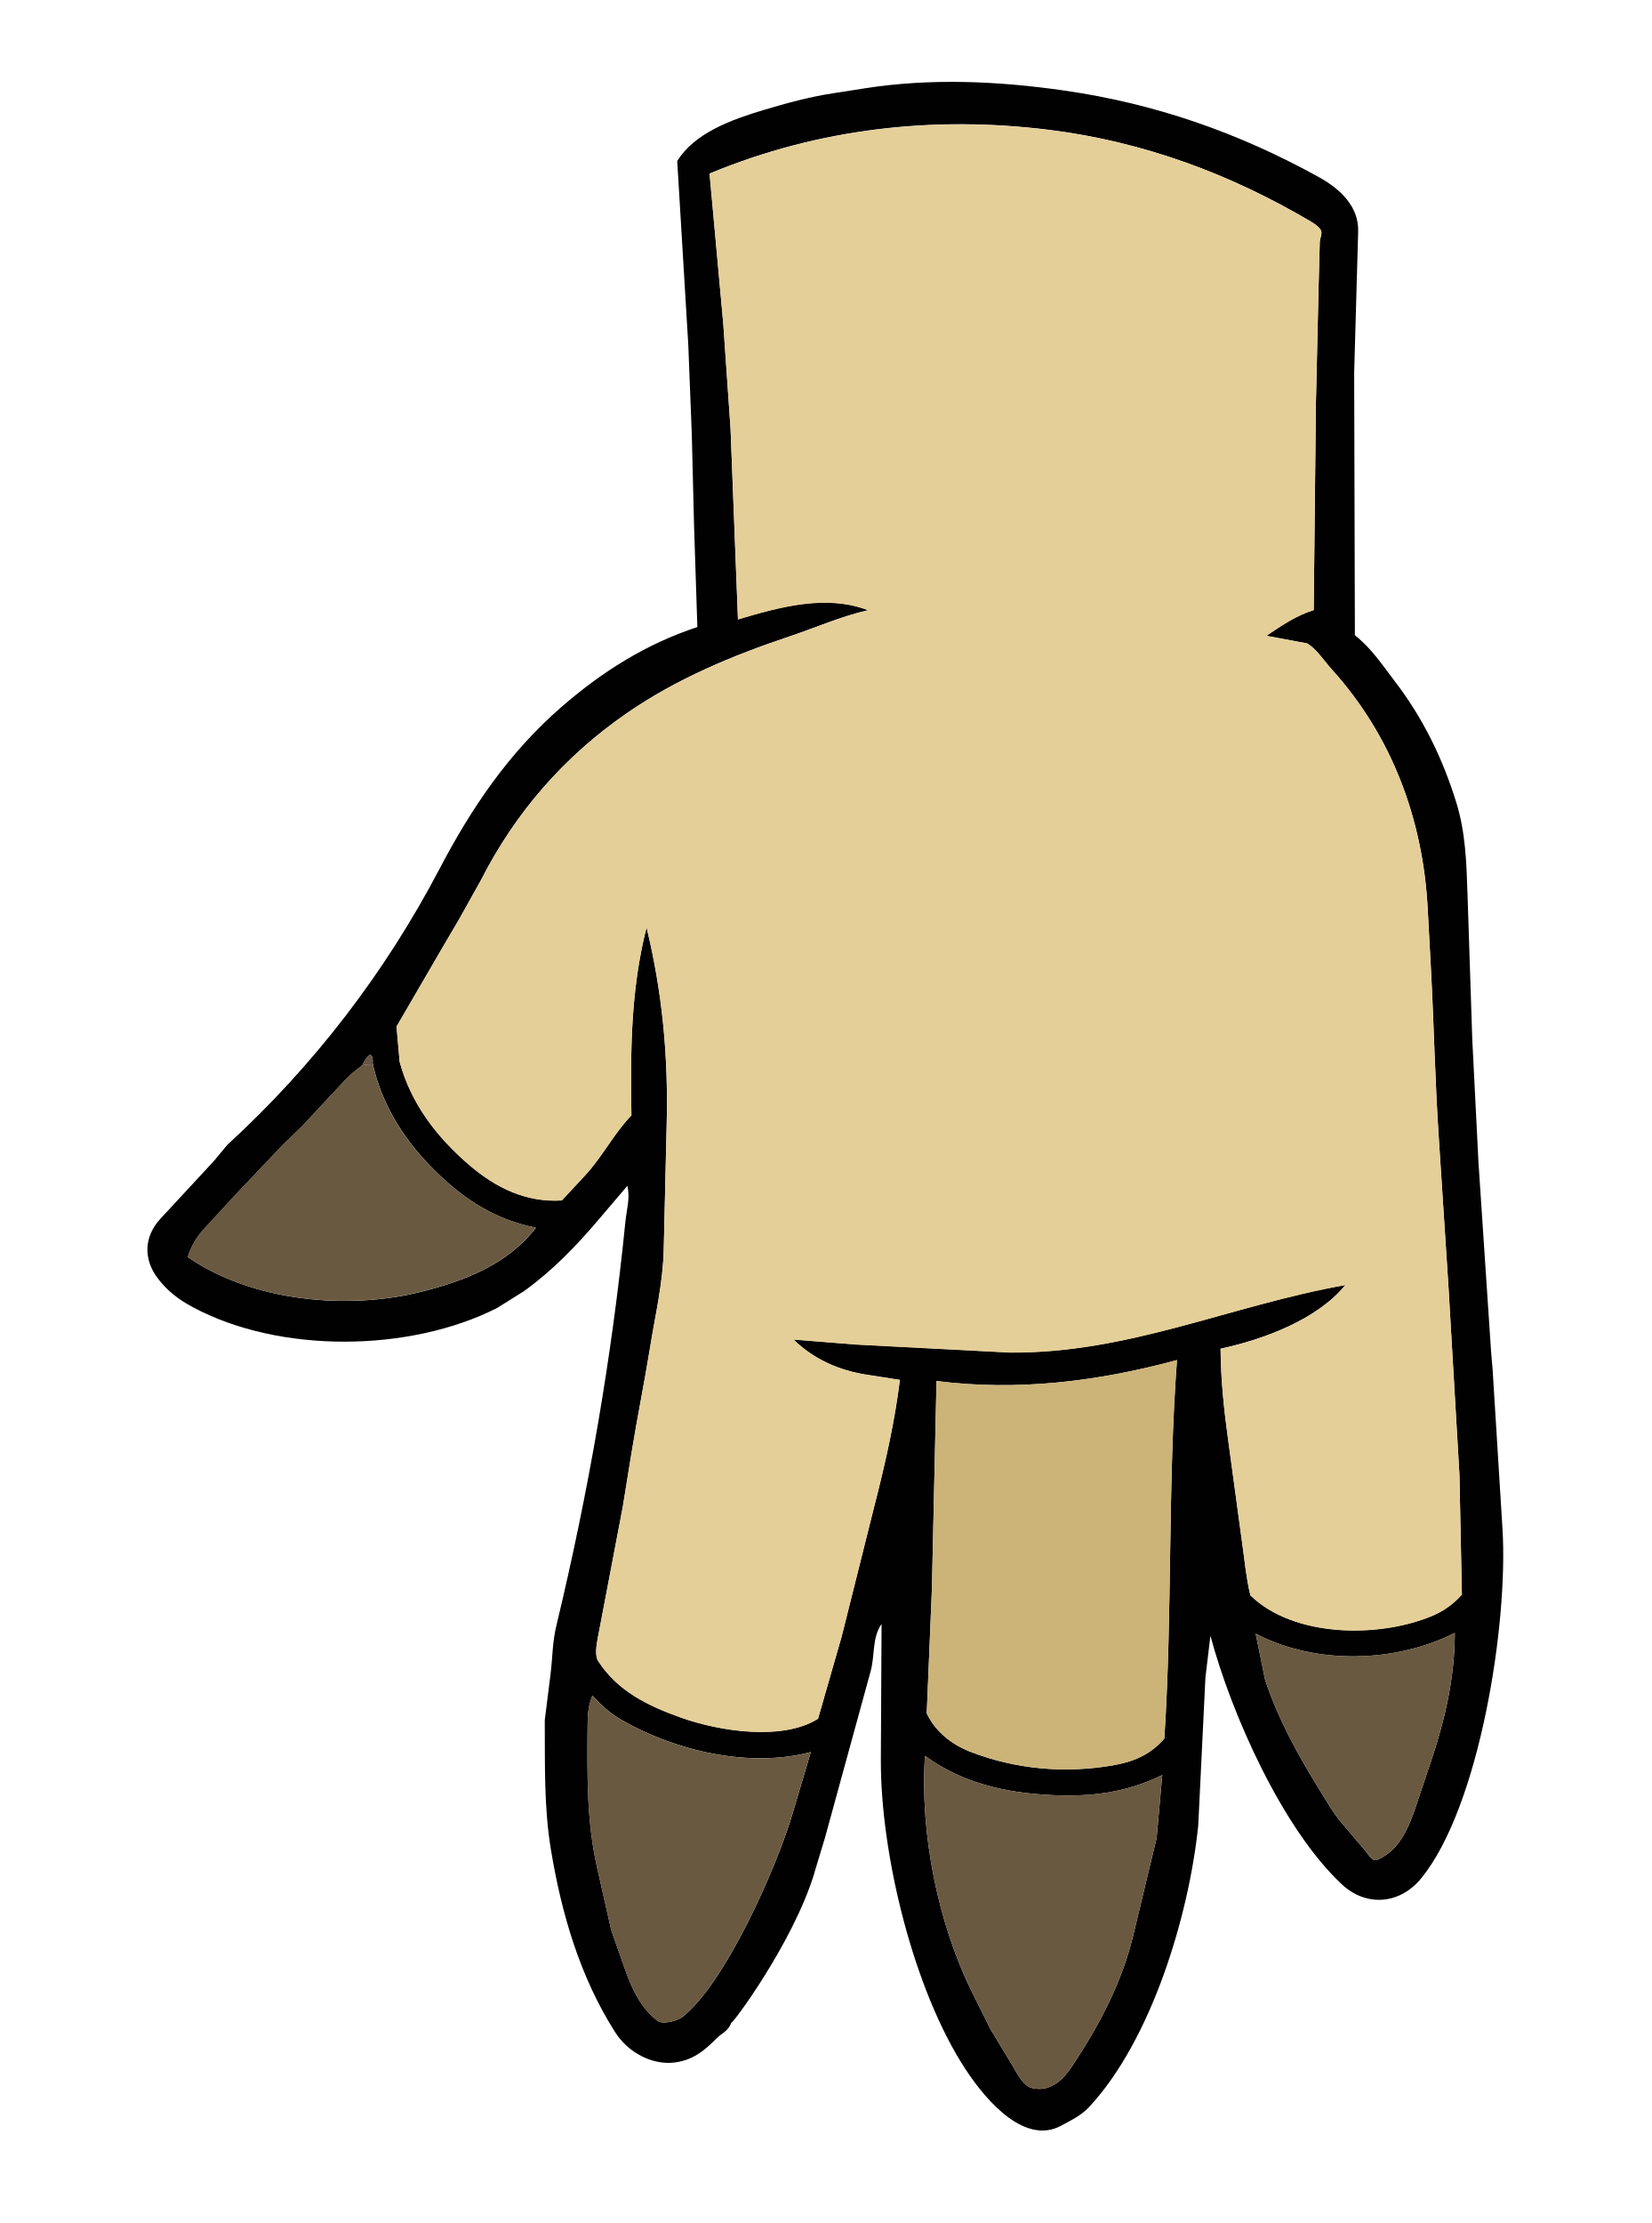
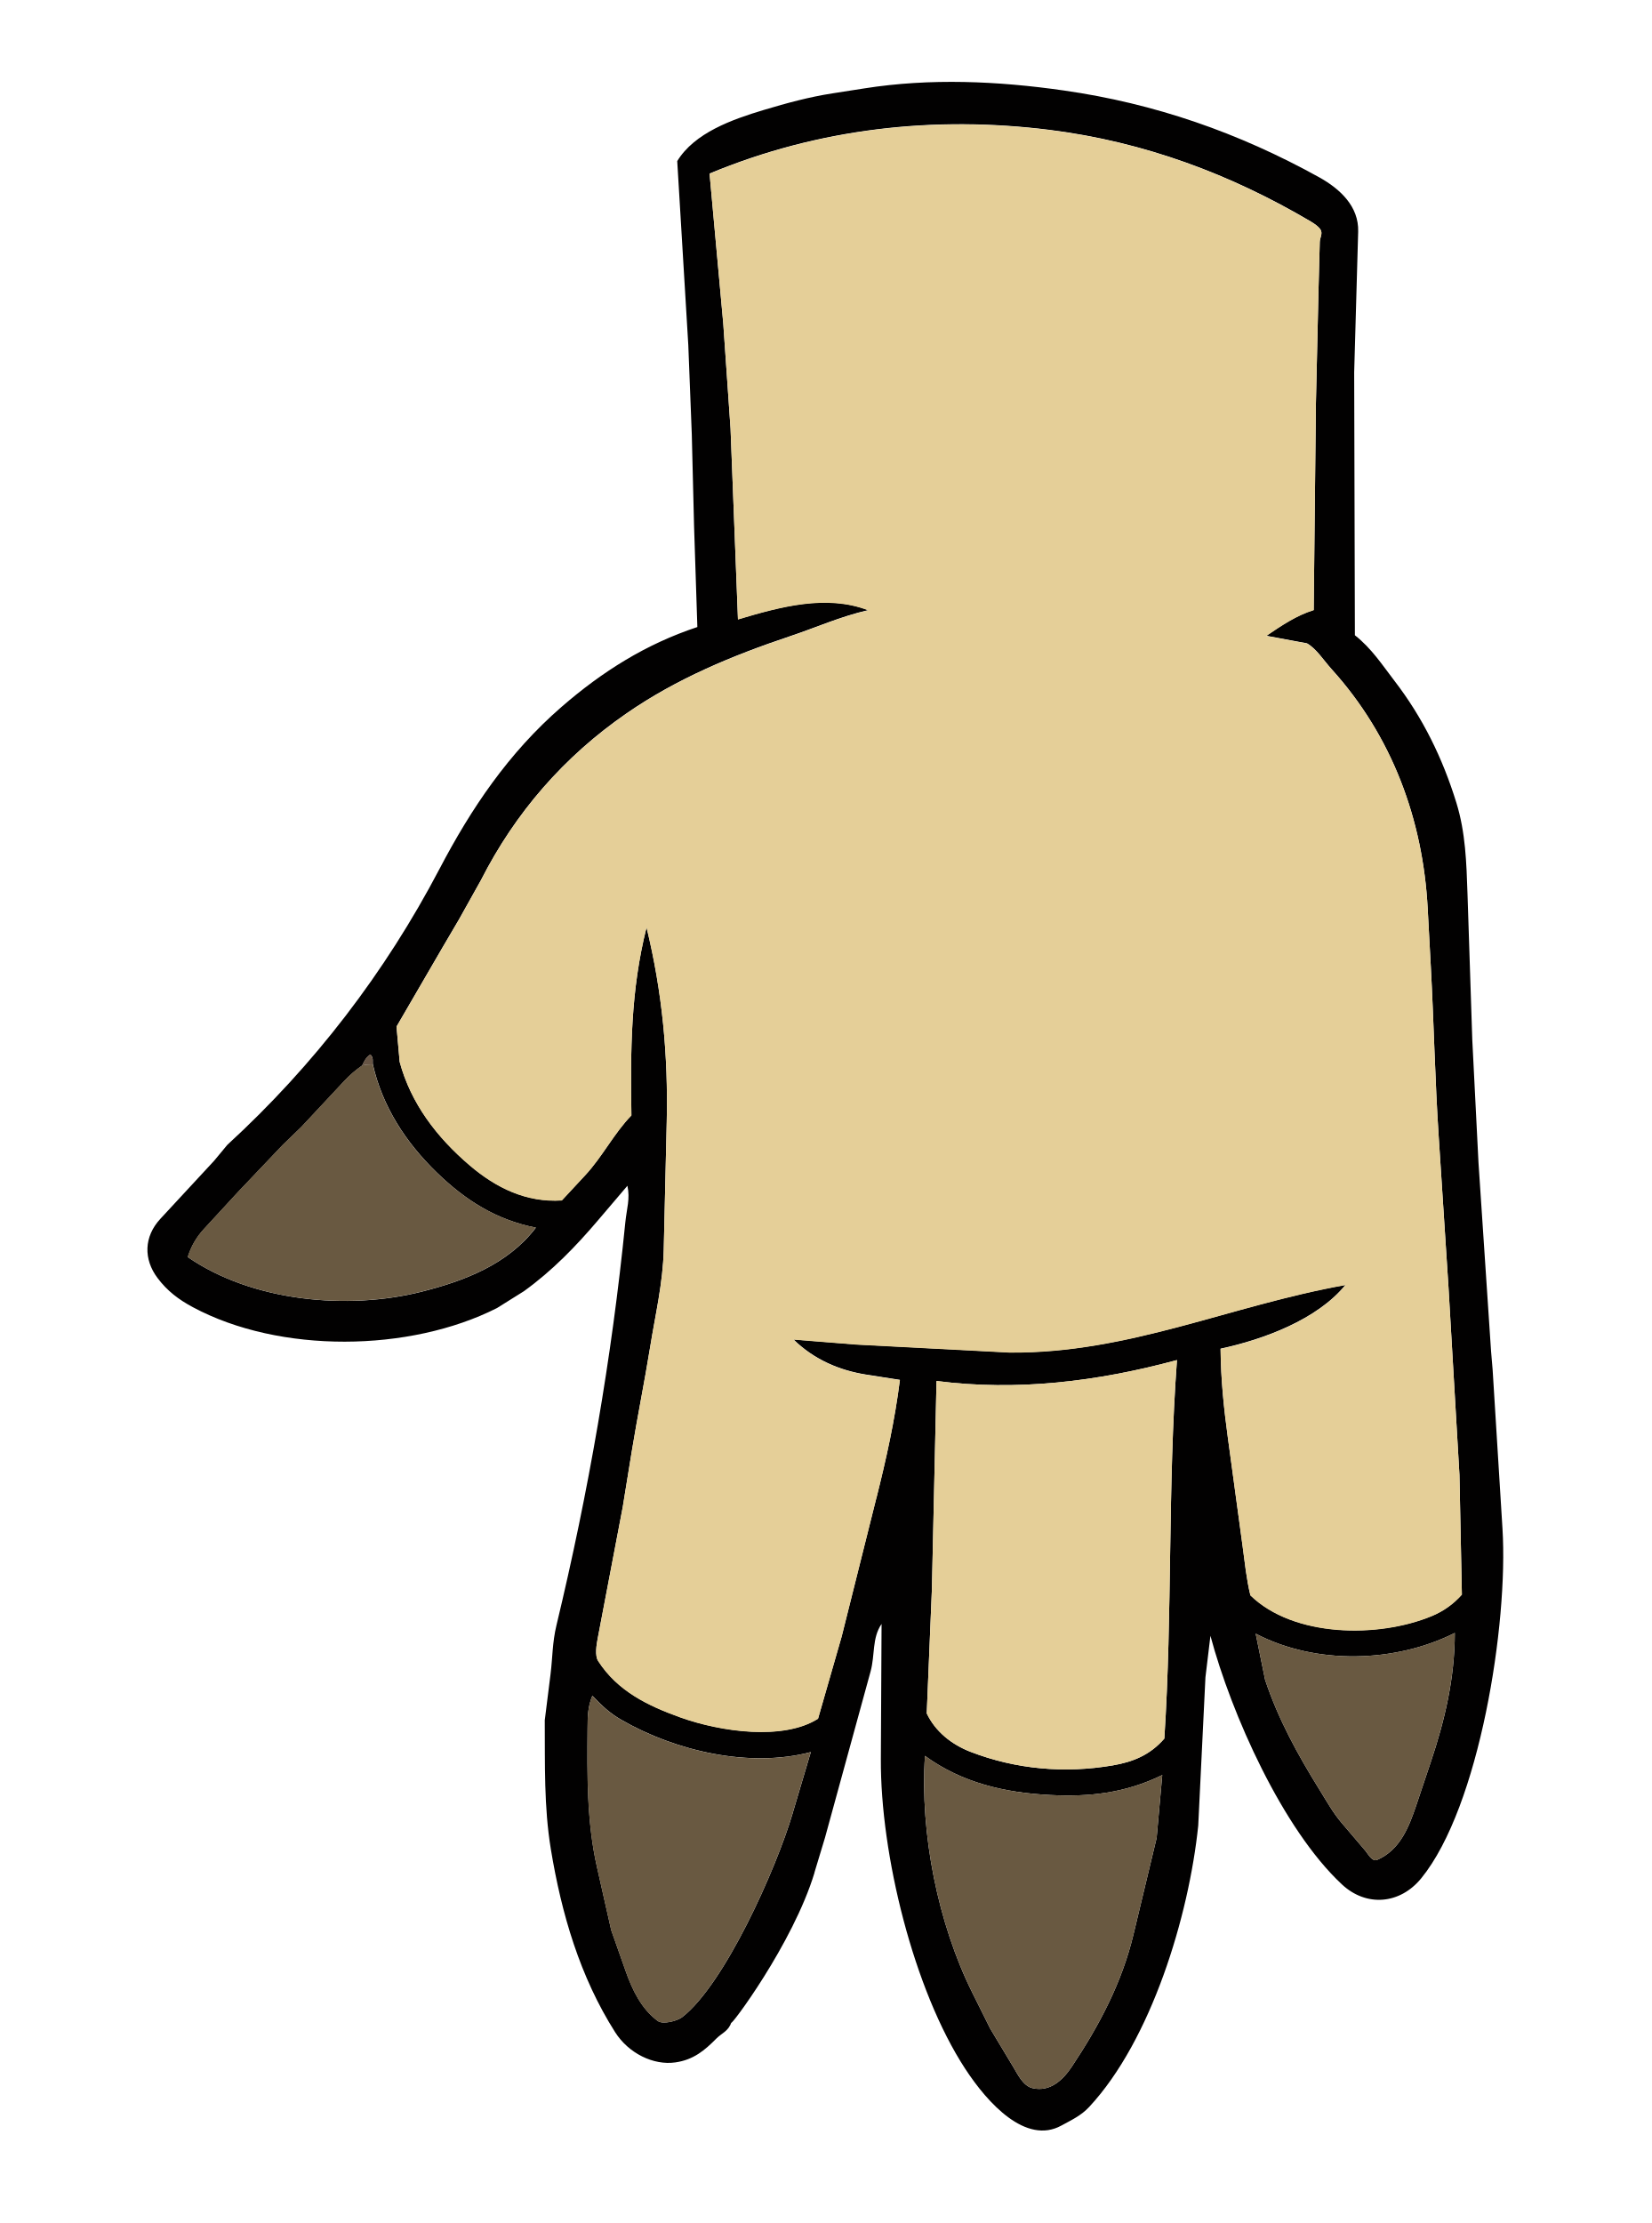
<svg xmlns="http://www.w3.org/2000/svg" id="Layer_1" data-name="Layer 1" width="231.44" height="311.45" viewBox="0 0 231.44 311.45">
  <g id="hand_turn-10">
    <path d="M114.12,262.38c-3.02,9.96-11.9,21.77-11.66,20.99-.38,1.19-1.36,1.5-2.09,2.24-1.61,1.63-3.19,2.98-5.74,3.34-3.06.44-6.55-1.26-8.44-4.23-4.93-7.76-7.52-16.6-9.01-25.65-.98-5.98-.81-11.88-.85-18.06l.81-6.46c.29-2.32.24-4.4.83-6.85,4.49-18.68,7.74-37.39,9.65-56.47.19-1.89.69-3.27.29-5.1l-4.07,4.78c-3.17,3.73-6.44,7.11-10.43,9.99l-3.77,2.36c-12.24,6.2-30.45,6.41-42.62-.12-2-1.07-3.6-2.29-4.94-4.08-1.99-2.64-1.93-5.8.4-8.31l7.51-8.11,1.86-2.24c12.2-11.19,22.12-24.16,29.73-38.66,4.45-8.49,9.66-16.24,17.11-22.71,5.73-4.97,11.83-8.8,19.02-11.18l-.46-14.09-.32-12.91-.49-12.52-1.55-25.76c2.43-3.97,7.69-5.83,12.11-7.16,3.27-.98,6.41-1.83,9.65-2.33l4.48-.7c9.21-1.45,18.67-1.03,27.95.3,12.72,1.82,24.45,5.9,35.74,12.15,2.95,1.64,5.58,4.08,5.48,7.62l-.56,19.72.1,36.83c2.35,1.86,3.79,4.1,5.54,6.38,3.97,5.16,6.75,10.84,8.68,17.09,1.29,4.18,1.41,8.37,1.56,12.81l.67,20.42.87,17.22,1.76,26.39.22,2.6,1.38,22.26c.83,13.37-3.22,38.96-11.38,48.98-2.99,3.67-7.71,4.05-11.13.85-8.29-7.74-15.47-23.82-18.41-34.82l-.7,5.82-1.01,20.77c-1.31,12.7-6.59,30.08-15.28,39.42-1.13,1.22-2.51,1.85-3.9,2.61-4.95,2.72-10.29-3.09-13.46-7.94-7.24-11.07-11.9-30.08-11.83-43.43l.1-18.91c-1.36,1.98-.9,4.34-1.54,6.66l-6.39,23.3-1.48,4.89ZM122.8,209.86c1.39-5.54,2.56-10.8,3.29-16.54l-4.68-.73c-3.83-.6-7.36-2.13-10.23-4.93l8.78.7,21.5,1.12c16.65.15,30.86-6.58,47.06-9.46-3.96,4.86-11.49,7.64-17.5,8.93.04,4.38.47,8.37,1.02,12.46l2.07,15.23c.32,2.33.52,4.52,1.09,6.86,6.02,5.87,17.86,6.03,25.44,2.89,1.65-.68,3.03-1.69,4.19-2.99l-.34-16.79-1.54-26.37-1.36-20.92c-.53-8.08-.68-15.87-1.11-23.87l-.44-8.19c-.66-12.46-5-24.15-13.44-33.49-1.15-1.27-2.14-2.88-3.47-3.64l-5.7-1.06c2.21-1.49,4.25-2.87,6.64-3.61l.31-29,.37-16.14.17-6.45c.02-.6.48-1.19.06-1.78-.26-.36-.75-.72-1.33-1.07-11.13-6.57-23.24-11.14-36.54-12.82-16.21-2.04-32.44-.23-47.69,6.11l1.92,21,1.02,14.72,1.04,26.74c5.95-1.78,12.39-3.54,18.24-1.29-3.97.92-7.25,2.42-10.94,3.65-8.11,2.72-15.85,5.93-22.87,10.78-8.82,6.08-15.64,13.95-20.44,23.39l-3.08,5.51-2.25,3.83-6.5,11.18.44,4.94c1.57,5.82,5.2,10.57,9.8,14.49,3.71,3.17,7.96,5.23,12.92,4.92l3.28-3.53c2.43-2.62,4.04-5.89,6.47-8.38-.14-9.04-.12-17.46,2.12-26.34,2.21,9.06,3.04,17.97,2.83,27.2l-.42,17.94c-.11,4.7-1.18,9.1-1.91,13.68-.8,4.95-1.77,9.69-2.58,14.65l-1.26,7.77-3.5,18.36c-.17.9-.43,2.43.06,3.18,2.73,4.22,6.96,6.26,11.49,7.89,5.74,2.06,14.5,3.26,19.32.19l3.31-11.51,4.87-19.44ZM50.72,149.31c-.82.56-1.68,1.28-2.48,2.14l-6.02,6.45-2.59,2.5-6.28,6.61-4.79,5.2c-1.05,1.14-1.81,2.48-2.25,3.91,9.07,6.25,22.43,7.48,32.82,4.84,5.8-1.48,11.95-3.72,15.96-8.96-5.58-1.09-9.9-3.86-13.87-7.71-4.4-4.26-7.63-9.28-8.97-15.14-.09-.39.15-.93-.36-1.41-.67.45-.91,1.07-1.16,1.59ZM135.99,245.44c6.35,2.45,13.18,3.05,19.91,1.9,2.85-.49,5.26-1.46,7.24-3.76,1.15-17.7.45-35.17,1.77-53.03-11.21,3.03-22.41,4.38-33.69,2.93l-.65,29.25-.72,17.32c1.2,2.55,3.5,4.37,6.14,5.39ZM192.95,260.58c3.25-1.4,4.49-4.68,5.52-7.74l1.99-5.93c1.97-5.86,3.37-11.74,3.38-18.13-8.32,4.18-19.41,4.53-27.9.1l1.32,6.47c1.83,5.49,4.55,10.45,7.58,15.33,1.03,1.65,1.89,3.24,3.15,4.72l3.33,3.91c.34.4.94,1.57,1.63,1.27ZM111.06,254.05l2.55-8.58c-8.58,2.26-18.9-.12-26.52-4.5-1.59-.91-2.71-1.94-4.09-3.39-.65,1.55-.66,2.94-.67,4.55-.05,6.6-.12,13.07,1.31,19.42l2,8.86,2.04,5.78c.93,2.63,2.2,5.26,4.48,6.95.71.52,2.71.03,3.45-.55,5.93-4.63,13.13-20.7,15.46-28.55ZM150.18,289.54c3.84-5.76,7.02-11.76,8.64-18.53l3.24-13.5.79-8.82c-5.22,2.55-10.25,3.08-15.67,2.8-6.35-.32-12.37-1.69-17.58-5.49-.72,10.87,1.83,23.54,6.64,33.19l2.5,5.02,3.24,5.39c.6.99,1.36,2.65,2.7,2.96,2.45.56,4.25-1.14,5.5-3.02Z" fill="#020101" />
    <path d="M122.8,209.86l-4.87,19.44-3.31,11.51c-4.82,3.07-13.58,1.87-19.32-.19-4.53-1.63-8.76-3.66-11.49-7.89-.48-.75-.23-2.28-.06-3.18l3.5-18.36,1.26-7.77c.81-4.96,1.78-9.7,2.58-14.65.74-4.58,1.8-8.98,1.91-13.68l.42-17.94c.21-9.22-.62-18.14-2.83-27.2-2.24,8.87-2.26,17.3-2.12,26.34-2.43,2.49-4.04,5.76-6.47,8.38l-3.28,3.53c-4.97.32-9.21-1.75-12.92-4.92-4.6-3.93-8.23-8.67-9.8-14.49l-.44-4.94,6.5-11.18,2.25-3.83,3.08-5.51c4.8-9.44,11.63-17.31,20.44-23.39,7.02-4.85,14.77-8.06,22.87-10.78,3.69-1.24,6.97-2.73,10.94-3.65-5.85-2.24-12.29-.49-18.24,1.29l-1.04-26.74-1.02-14.72-1.92-21c15.25-6.34,31.48-8.15,47.69-6.11,13.3,1.67,25.41,6.25,36.54,12.82.58.34,1.07.7,1.33,1.07.42.58-.05,1.18-.06,1.78l-.17,6.45-.37,16.14-.31,29c-2.39.74-4.43,2.11-6.64,3.61l5.7,1.06c1.33.76,2.32,2.37,3.47,3.64,8.45,9.33,12.78,21.03,13.44,33.49l.44,8.19c.43,8,.58,15.79,1.11,23.87l1.36,20.92,1.54,26.37.34,16.79c-1.16,1.3-2.55,2.3-4.19,2.99-7.57,3.15-19.42,2.98-25.44-2.89-.57-2.34-.77-4.53-1.09-6.86l-2.07-15.23c-.56-4.08-.98-8.08-1.02-12.46,6.02-1.29,13.54-4.07,17.5-8.93-16.2,2.88-30.41,9.61-47.06,9.46l-21.5-1.12-8.78-.7c2.87,2.8,6.4,4.33,10.23,4.93l4.68.73c-.73,5.74-1.9,11-3.29,16.54Z" fill="#e5cf98" />
-     <path d="M135.99,245.44c-2.64-1.02-4.94-2.84-6.14-5.39l.72-17.32.65-29.25c11.27,1.45,22.48.1,33.69-2.93-1.31,17.86-.62,35.33-1.77,53.03-1.99,2.3-4.4,3.28-7.24,3.76-6.72,1.15-13.56.55-19.91-1.9Z" fill="#ccb478" />
+     <path d="M135.99,245.44c-2.64-1.02-4.94-2.84-6.14-5.39l.72-17.32.65-29.25c11.27,1.45,22.48.1,33.69-2.93-1.31,17.86-.62,35.33-1.77,53.03-1.99,2.3-4.4,3.28-7.24,3.76-6.72,1.15-13.56.55-19.91-1.9Z" fill="#e5cf98" />
    <path d="M150.18,289.54c-1.25,1.87-3.04,3.58-5.5,3.02-1.33-.31-2.1-1.96-2.7-2.96l-3.24-5.39-2.5-5.02c-4.81-9.66-7.36-22.32-6.64-33.19,5.21,3.8,11.23,5.17,17.58,5.49,5.42.27,10.45-.25,15.67-2.8l-.79,8.82-3.24,13.5c-1.62,6.77-4.8,12.77-8.64,18.53Z" fill="#695941" />
    <path d="M111.06,254.05c-2.33,7.85-9.53,23.92-15.46,28.55-.74.58-2.74,1.07-3.45.55-2.28-1.69-3.55-4.31-4.48-6.95l-2.04-5.78-2-8.86c-1.44-6.35-1.37-12.83-1.31-19.42.01-1.61.02-3,.67-4.55,1.38,1.45,2.5,2.48,4.09,3.39,7.62,4.38,17.94,6.76,26.52,4.5l-2.55,8.58Z" fill="#695941" />
    <path d="M52.23,149.14c1.34,5.86,4.57,10.89,8.97,15.14,3.98,3.85,8.3,6.62,13.87,7.71-4.01,5.25-10.16,7.49-15.96,8.96-10.39,2.64-23.75,1.41-32.82-4.84.44-1.43,1.2-2.77,2.25-3.91l4.79-5.2,6.28-6.61,2.59-2.5,6.02-6.45c.8-.86,1.65-1.58,2.48-2.14.38-.16,1.07-.17,1.51-.17Z" fill="#695941" />
    <path d="M192.95,260.58c-.69.3-1.29-.87-1.63-1.27l-3.33-3.91c-1.26-1.48-2.12-3.07-3.15-4.72-3.03-4.87-5.75-9.84-7.58-15.33l-1.32-6.47c8.49,4.43,19.57,4.08,27.9-.1-.01,6.38-1.42,12.26-3.38,18.13l-1.99,5.93c-1.03,3.06-2.27,6.33-5.52,7.74Z" fill="#695941" />
    <path d="M52.23,149.14c-.44,0-1.13.01-1.51.17.25-.52.48-1.13,1.16-1.59.51.49.27,1.03.36,1.41Z" fill="#675545" />
  </g>
</svg>
